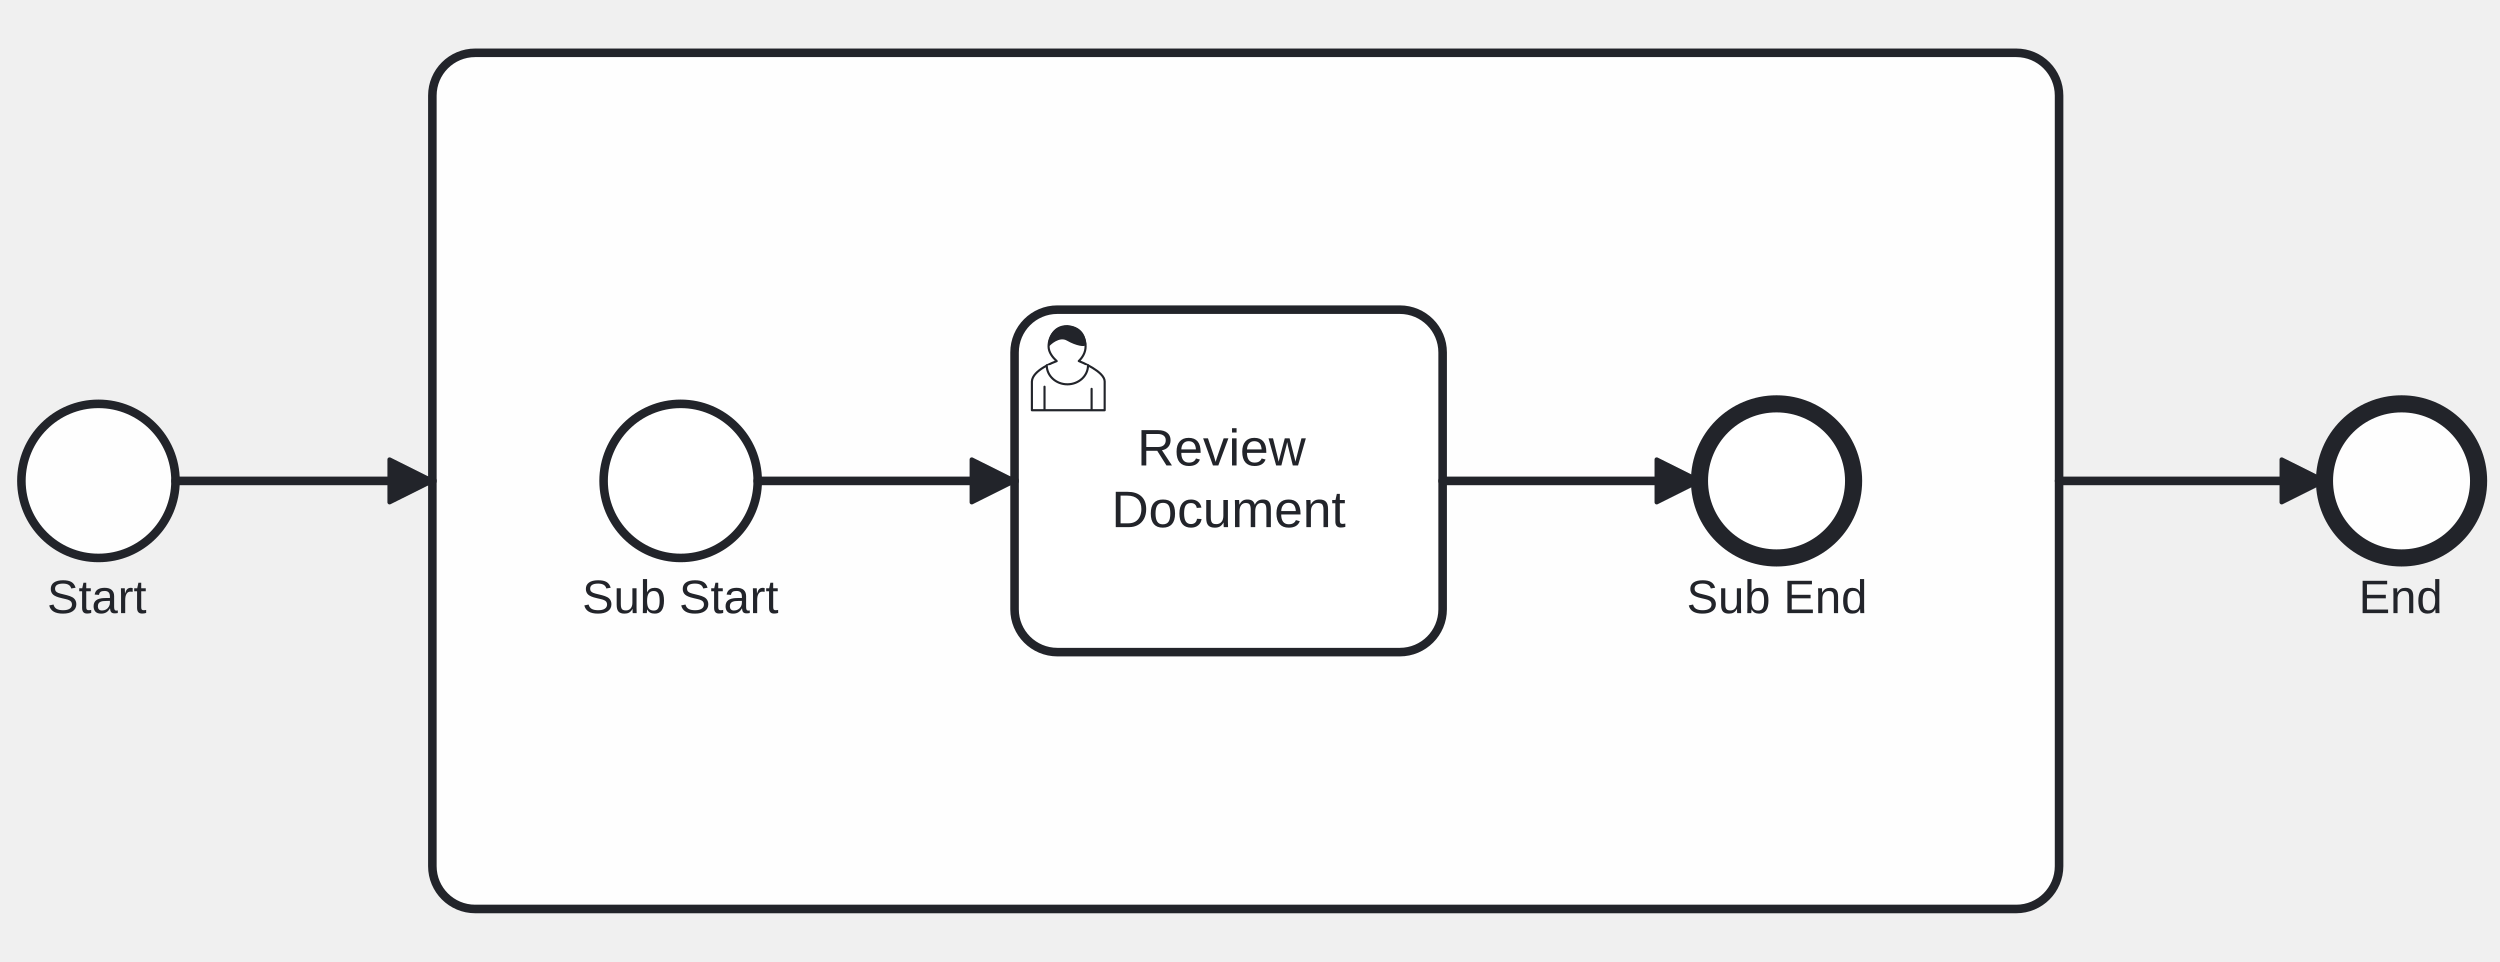
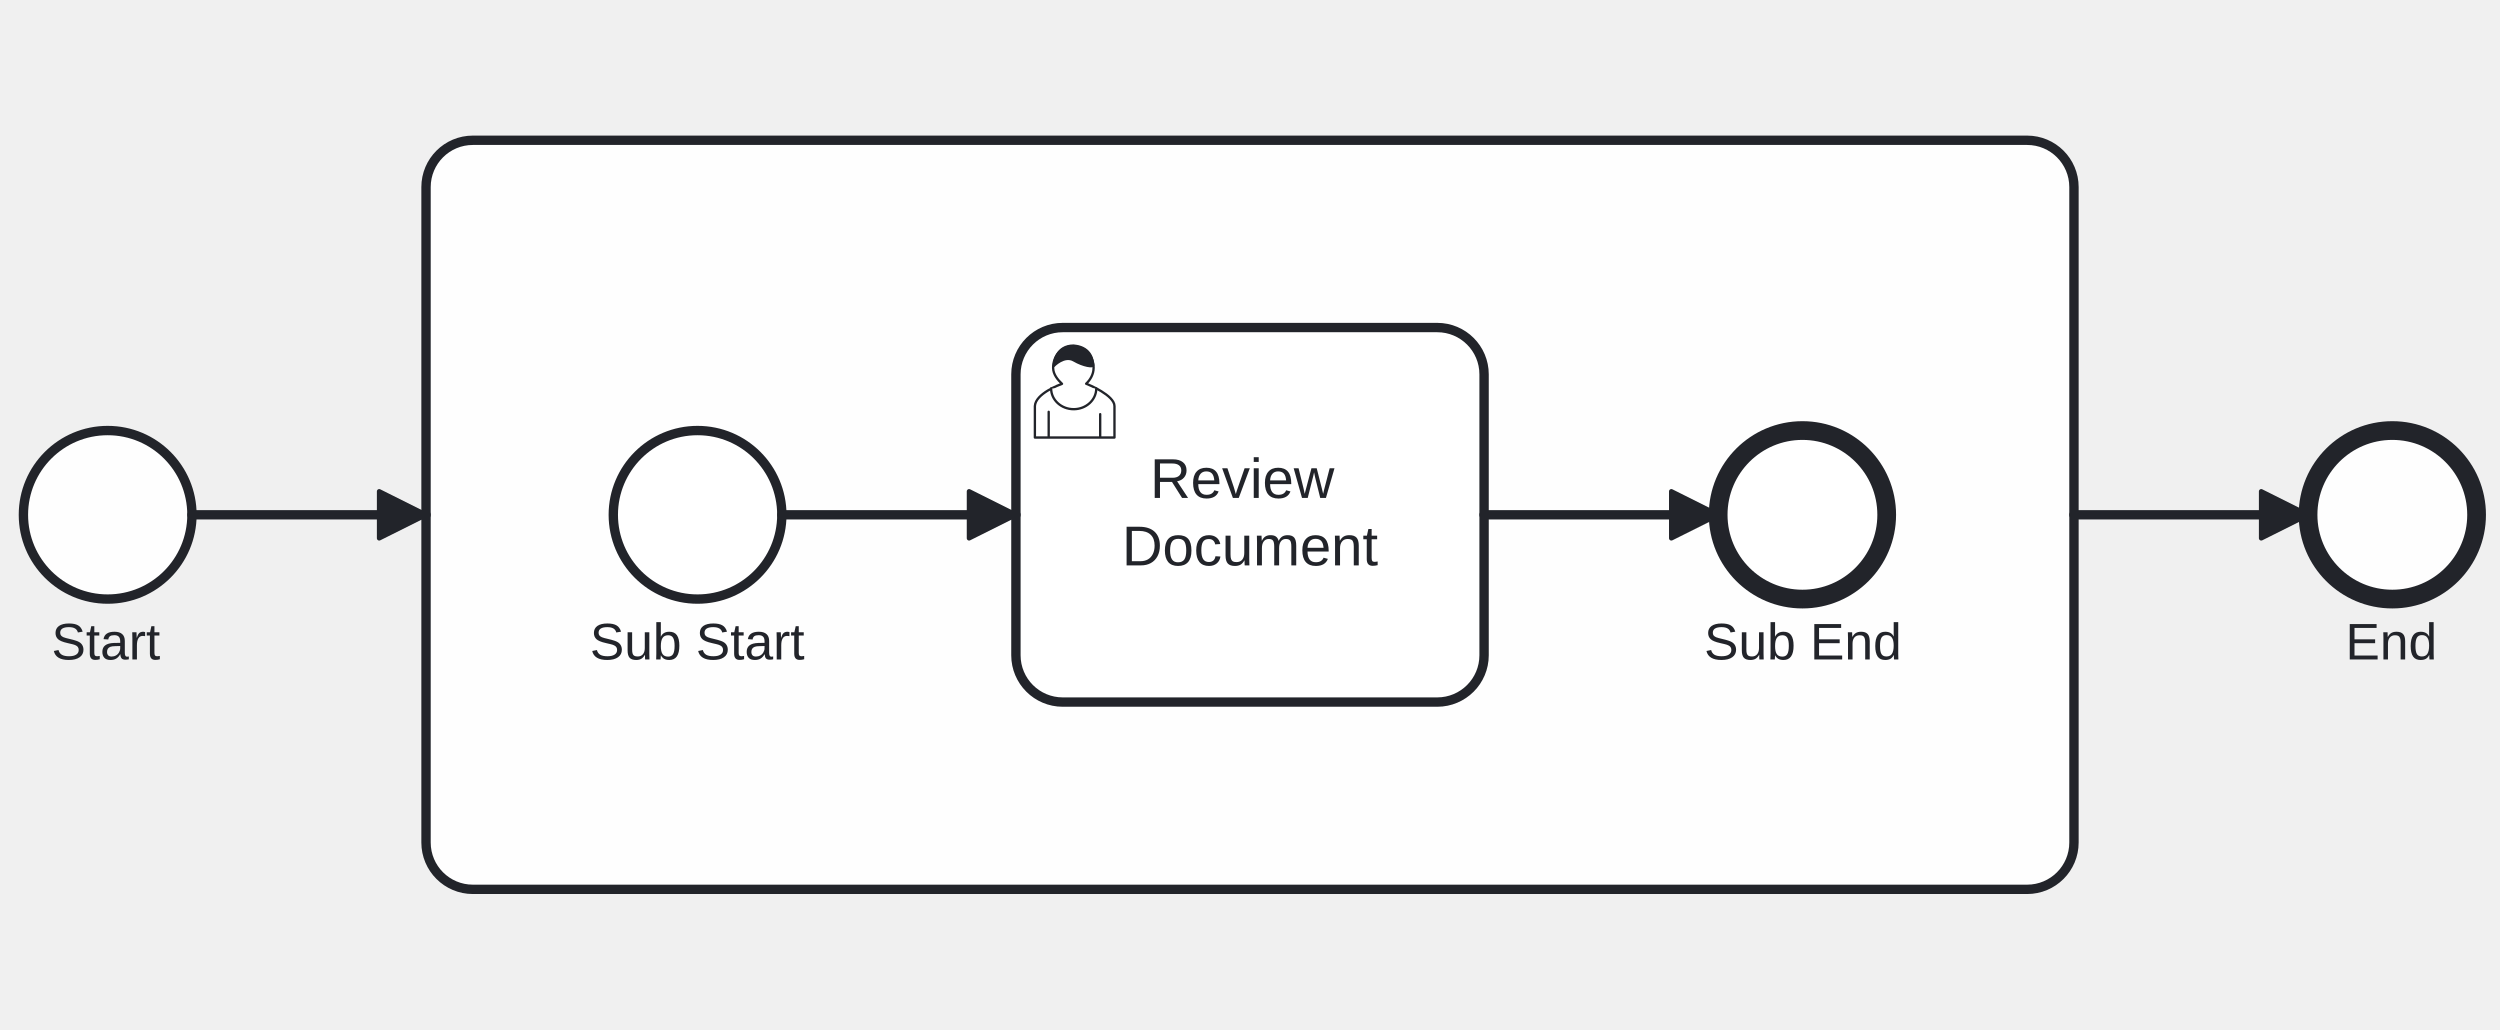
- <svg xmlns="http://www.w3.org/2000/svg" width="772" height="297" viewBox="187 87 584 210" version="1.1">
+ <svg xmlns="http://www.w3.org/2000/svg" width="692" height="285" viewBox="157 115 534 170" version="1.1">
  <g class="djs-group">
-     <g class="djs-element djs-shape" data-element-id="Event_00a3pyb" transform="translate(192, 174)" style="display: block;">
+     <g class="djs-element djs-shape" data-element-id="Event_00a3pyb" style="display: block;" transform="translate(162, 182)">
      <g class="djs-visual">
        <circle cx="18" cy="18" r="18" style="stroke-linecap: round; stroke-linejoin: round; stroke: hsl(225, 10%, 15%); stroke-width: 2px; fill: white; fill-opacity: 0.95;" />
      </g>
      <rect style="fill: none; stroke-opacity: 0; stroke: white; stroke-width: 15px;" class="djs-hit djs-hit-all" x="0" y="0" width="36" height="36" />
      <circle cx="18" cy="18" r="23" style="fill: none;" class="djs-outline" />
    </g>
  </g>
  <g class="djs-group">
-     <g class="djs-element djs-shape" data-element-id="Event_0pnzs42" style="display: block;" transform="translate(730, 174)">
+     <g class="djs-element djs-shape" data-element-id="Event_0pnzs42" style="display: block;" transform="translate(650, 182)">
      <g class="djs-visual">
        <circle cx="18" cy="18" r="18" style="stroke-linecap: round; stroke-linejoin: round; stroke: hsl(225, 10%, 15%); stroke-width: 4px; fill: white; fill-opacity: 0.95;" />
      </g>
      <rect style="fill: none; stroke-opacity: 0; stroke: white; stroke-width: 15px;" class="djs-hit djs-hit-all" x="0" y="0" width="36" height="36" />
      <circle cx="18" cy="18" r="24" style="fill: none;" class="djs-outline" />
    </g>
  </g>
  <g class="djs-group">
-     <g class="djs-element djs-shape" data-element-id="Activity_1cgwbmf" transform="translate(288, 92)" style="display: block;">
+     <g class="djs-element djs-shape" data-element-id="Activity_1cgwbmf" style="display: block;" transform="translate(248, 120)">
      <g class="djs-visual">
-         <rect x="0" y="0" width="380" height="200" rx="10" ry="10" style="stroke-linecap: round; stroke-linejoin: round; stroke: hsl(225, 10%, 15%); stroke-width: 2px; fill: white; fill-opacity: 0.95;" />
+         <rect x="0" y="0" width="352" height="160" rx="10" ry="10" style="stroke-linecap: round; stroke-linejoin: round; stroke: hsl(225, 10%, 15%); stroke-width: 2px; fill: white; fill-opacity: 0.95;" />
        <text style="font-family: Arial, sans-serif; font-size: 12px; font-weight: normal; fill: hsl(225, 10%, 15%);" lineHeight="1.2" class="djs-label">
-           <tspan x="190" y="17.8" />
+           <tspan x="176" y="17.8" />
        </text>
      </g>
-       <rect style="fill: none; stroke-opacity: 0; stroke: white; stroke-width: 15px;" class="djs-hit djs-hit-no-move" x="0" y="0" width="380" height="200" />
-       <rect style="fill: none; stroke-opacity: 0; stroke: white; stroke-width: 15px;" class="djs-hit djs-hit-click-stroke" x="0" y="0" width="380" height="200" />
-       <rect style="fill: none; stroke-opacity: 0; stroke: white; stroke-width: 15px;" class="djs-hit djs-hit-all" x="0" y="0" width="380" height="30" />
-       <rect x="-5" y="-5" rx="14" width="390" height="210" style="fill: none;" class="djs-outline" />
+       <rect x="-5" y="-5" rx="14" width="362" height="170" style="fill: none;" class="djs-outline" />
+       <rect style="fill: none; stroke-opacity: 0; stroke: white; stroke-width: 15px;" class="djs-hit djs-hit-no-move" x="0" y="0" width="352" height="160" />
+       <rect style="fill: none; stroke-opacity: 0; stroke: white; stroke-width: 15px;" class="djs-hit djs-hit-click-stroke" x="0" y="0" width="352" height="160" />
+       <rect style="fill: none; stroke-opacity: 0; stroke: white; stroke-width: 15px;" class="djs-hit djs-hit-all" x="0" y="0" width="352" height="30" />
    </g>
    <g class="djs-children">
      <g class="djs-group">
-         <g class="djs-element djs-shape" data-element-id="Event_0c0rtvp" transform="translate(328, 174)" style="display: block;">
+         <g class="djs-element djs-shape" data-element-id="Event_0c0rtvp" style="display: block;" transform="translate(288, 182)">
          <g class="djs-visual">
            <circle cx="18" cy="18" r="18" style="stroke-linecap: round; stroke-linejoin: round; stroke: hsl(225, 10%, 15%); stroke-width: 2px; fill: white; fill-opacity: 0.95;" />
          </g>
          <rect style="fill: none; stroke-opacity: 0; stroke: white; stroke-width: 15px;" class="djs-hit djs-hit-all" x="0" y="0" width="36" height="36" />
          <circle cx="18" cy="18" r="23" style="fill: none;" class="djs-outline" />
        </g>
      </g>
      <g class="djs-group">
-         <g class="djs-element djs-shape" data-element-id="Event_1w6m3i5" transform="translate(584, 174)" style="display: block;">
-           <g class="djs-visual">
-             <circle cx="18" cy="18" r="18" style="stroke-linecap: round; stroke-linejoin: round; stroke: hsl(225, 10%, 15%); stroke-width: 4px; fill: white; fill-opacity: 0.95;" />
-           </g>
-           <rect style="fill: none; stroke-opacity: 0; stroke: white; stroke-width: 15px;" class="djs-hit djs-hit-all" x="0" y="0" width="36" height="36" />
-           <circle cx="18" cy="18" r="24" style="fill: none;" class="djs-outline" />
-         </g>
-       </g>
-       <g class="djs-group">
-         <g class="djs-element djs-shape" data-element-id="Activity_19zstl3" transform="translate(424, 152)" style="display: block;">
+         <g class="djs-element djs-shape" data-element-id="Activity_19zstl3" style="display: block;" transform="translate(374, 160)">
          <g class="djs-visual">
            <rect x="0" y="0" width="100" height="80" rx="10" ry="10" style="stroke-linecap: round; stroke-linejoin: round; stroke: hsl(225, 10%, 15%); stroke-width: 2px; fill: white; fill-opacity: 0.95;" />
            <text style="font-family: Arial, sans-serif; font-size: 12px; font-weight: normal; fill: hsl(225, 10%, 15%);" lineHeight="1.2" class="djs-label">
              <tspan x="28.664" y="36.4">Review </tspan>
              <tspan x="22.658" y="50.8">Document</tspan>
            </text>
            <path style="fill: white; stroke-linecap: round; stroke-linejoin: round; stroke: hsl(225, 10%, 15%); stroke-width: 0.5px;" d="m 15,12 c 0.909,-0.845 1.594,-2.049 1.594,-3.385 0,-2.554 -1.805,-4.622 -4.357,-4.622 -2.552,0 -4.288,2.068 -4.288,4.622 0,1.348 0.974,2.562 1.896,3.405 -0.529,0.187 -5.669,2.097 -5.794,4.756 v 6.718 h 17 v -6.718 c 0,-2.298 -5.528,-4.595 -6.051,-4.776 zm -8,6 l 0,5.5 m 11,0 l 0,-5" />
            <path style="fill: white; stroke-linecap: round; stroke-linejoin: round; stroke: hsl(225, 10%, 15%); stroke-width: 0.5px;" d="m 15,12 m 2.162,1.009 c 0,2.447 -2.158,4.431 -4.821,4.431 -2.665,0 -4.822,-1.981 -4.822,-4.431 " />
            <path style="fill: hsl(225, 10%, 15%); stroke-linecap: round; stroke-linejoin: round; stroke: hsl(225, 10%, 15%); stroke-width: 0.5px;" d="m 15,12 m -6.9,-3.80 c 0,0 2.251,-2.358 4.274,-1.177 2.024,1.181 4.221,1.537 4.124,0.965 -0.098,-0.57 -0.117,-3.791 -4.191,-4.136 -3.575,0.001 -4.208,3.367 -4.207,4.348 z" />
          </g>
          <rect style="fill: none; stroke-opacity: 0; stroke: white; stroke-width: 15px;" class="djs-hit djs-hit-all" x="0" y="0" width="100" height="80" />
          <rect x="-5" y="-5" rx="14" width="110" height="90" style="fill: none;" class="djs-outline" />
        </g>
      </g>
      <g class="djs-group">
+         <g class="djs-element djs-shape" data-element-id="Event_1w6m3i5" style="display: block;" transform="translate(524, 182)">
+           <g class="djs-visual">
+             <circle cx="18" cy="18" r="18" style="stroke-linecap: round; stroke-linejoin: round; stroke: hsl(225, 10%, 15%); stroke-width: 4px; fill: white; fill-opacity: 0.95;" />
+           </g>
+           <rect style="fill: none; stroke-opacity: 0; stroke: white; stroke-width: 15px;" class="djs-hit djs-hit-all" x="0" y="0" width="36" height="36" />
+           <circle cx="18" cy="18" r="24" style="fill: none;" class="djs-outline" />
+         </g>
+       </g>
+       <g class="djs-group">
        <g class="djs-element djs-connection" data-element-id="Flow_15oeebl" style="display: block;">
          <g class="djs-visual">
            <defs>
              <marker id="marker-seq-0" viewBox="0 0 20 20" refX="11" refY="10" markerWidth="10" markerHeight="10" orient="auto">
                <path d="M 1 5 L 11 10 L 1 15 Z" style="stroke-linecap: round; stroke-linejoin: round; stroke: hsl(225, 10%, 15%); stroke-width: 1px; fill: hsl(225, 10%, 15%);" />
              </marker>
            </defs>
-             <path style="fill: none; stroke-linecap: round; stroke-linejoin: round; stroke: hsl(225, 10%, 15%); stroke-width: 2px; marker-end: url(#marker-seq-0);" data-corner-radius="5" d="M364,192L424,192" />
+             <path style="fill: none; stroke-linecap: round; stroke-linejoin: round; stroke: hsl(225, 10%, 15%); stroke-width: 2px; marker-end: url(#marker-seq-0);" data-corner-radius="5" d="M324,200L374,200" />
          </g>
-           <path d="M364,192L424,192" style="fill: none; stroke-opacity: 0; stroke: white; stroke-width: 15px;" class="djs-hit djs-hit-stroke" />
-           <rect x="359" y="187" rx="4" width="70" height="10" style="fill: none;" class="djs-outline" />
+           <path d="M324,200L374,200" style="fill: none; stroke-opacity: 0; stroke: white; stroke-width: 15px;" class="djs-hit djs-hit-stroke" />
+           <rect x="319" y="195" rx="4" width="60" height="10" style="fill: none;" class="djs-outline" />
        </g>
      </g>
      <g class="djs-group">
        <g class="djs-element djs-connection" data-element-id="Flow_0nvusvs" style="display: block;">
          <g class="djs-visual">
            <defs>
              <marker id="marker-seq-1" viewBox="0 0 20 20" refX="11" refY="10" markerWidth="10" markerHeight="10" orient="auto">
                <path d="M 1 5 L 11 10 L 1 15 Z" style="stroke-linecap: round; stroke-linejoin: round; stroke: hsl(225, 10%, 15%); stroke-width: 1px; fill: hsl(225, 10%, 15%);" />
              </marker>
            </defs>
-             <path style="fill: none; stroke-linecap: round; stroke-linejoin: round; stroke: hsl(225, 10%, 15%); stroke-width: 2px; marker-end: url(#marker-seq-1);" data-corner-radius="5" d="M524,192L584,192" />
+             <path style="fill: none; stroke-linecap: round; stroke-linejoin: round; stroke: hsl(225, 10%, 15%); stroke-width: 2px; marker-end: url(#marker-seq-1);" data-corner-radius="5" d="M474,200L524,200" />
          </g>
-           <path d="M524,192L584,192" style="fill: none; stroke-opacity: 0; stroke: white; stroke-width: 15px;" class="djs-hit djs-hit-stroke" />
-           <rect x="519" y="187" rx="4" width="70" height="10" style="fill: none;" class="djs-outline" />
+           <path d="M474,200L524,200" style="fill: none; stroke-opacity: 0; stroke: white; stroke-width: 15px;" class="djs-hit djs-hit-stroke" />
+           <rect x="469" y="195" rx="4" width="60" height="10" style="fill: none;" class="djs-outline" />
        </g>
      </g>
    </g>
  </g>
  <g class="djs-group">
    <g class="djs-element djs-connection" data-element-id="Flow_13y4b6x" style="display: block;">
      <g class="djs-visual">
        <defs>
          <marker id="marker-seq-2" viewBox="0 0 20 20" refX="11" refY="10" markerWidth="10" markerHeight="10" orient="auto">
            <path d="M 1 5 L 11 10 L 1 15 Z" style="stroke-linecap: round; stroke-linejoin: round; stroke: hsl(225, 10%, 15%); stroke-width: 1px; fill: hsl(225, 10%, 15%);" />
          </marker>
        </defs>
-         <path style="fill: none; stroke-linecap: round; stroke-linejoin: round; stroke: hsl(225, 10%, 15%); stroke-width: 2px; marker-end: url(#marker-seq-2);" data-corner-radius="5" d="M228,192L288,192" />
+         <path style="fill: none; stroke-linecap: round; stroke-linejoin: round; stroke: hsl(225, 10%, 15%); stroke-width: 2px; marker-end: url(#marker-seq-2);" data-corner-radius="5" d="M198,200L248,200" />
      </g>
-       <path d="M228,192L288,192" style="fill: none; stroke-opacity: 0; stroke: white; stroke-width: 15px;" class="djs-hit djs-hit-stroke" />
-       <rect x="223" y="187" rx="4" width="70" height="10" style="fill: none;" class="djs-outline" />
+       <path d="M198,200L248,200" style="fill: none; stroke-opacity: 0; stroke: white; stroke-width: 15px;" class="djs-hit djs-hit-stroke" />
+       <rect x="193" y="195" rx="4" width="60" height="10" style="fill: none;" class="djs-outline" />
    </g>
  </g>
  <g class="djs-group">
    <g class="djs-element djs-connection" data-element-id="Flow_1uop96w" style="display: block;">
      <g class="djs-visual">
        <defs>
          <marker id="marker-seq-3" viewBox="0 0 20 20" refX="11" refY="10" markerWidth="10" markerHeight="10" orient="auto">
            <path d="M 1 5 L 11 10 L 1 15 Z" style="stroke-linecap: round; stroke-linejoin: round; stroke: hsl(225, 10%, 15%); stroke-width: 1px; fill: hsl(225, 10%, 15%);" />
          </marker>
        </defs>
-         <path style="fill: none; stroke-linecap: round; stroke-linejoin: round; stroke: hsl(225, 10%, 15%); stroke-width: 2px; marker-end: url(#marker-seq-3);" data-corner-radius="5" d="M668,192L730,192" />
+         <path style="fill: none; stroke-linecap: round; stroke-linejoin: round; stroke: hsl(225, 10%, 15%); stroke-width: 2px; marker-end: url(#marker-seq-3);" data-corner-radius="5" d="M600,200L650,200" />
      </g>
-       <path d="M668,192L730,192" style="fill: none; stroke-opacity: 0; stroke: white; stroke-width: 15px;" class="djs-hit djs-hit-stroke" />
-       <rect x="663" y="187" rx="4" width="72" height="10" style="fill: none;" class="djs-outline" />
+       <path d="M600,200L650,200" style="fill: none; stroke-opacity: 0; stroke: white; stroke-width: 15px;" class="djs-hit djs-hit-stroke" />
+       <rect x="595" y="195" rx="4" width="60" height="10" style="fill: none;" class="djs-outline" />
    </g>
  </g>
  <g class="djs-group">
-     <g class="djs-element djs-shape" data-element-id="Event_00a3pyb_label" style="display: block;" transform="translate(198, 213)">
+     <g class="djs-element djs-shape" data-element-id="Event_00a3pyb_label" style="display: block;" transform="translate(168, 221)">
      <g class="djs-visual">
        <text style="font-family: Arial, sans-serif; font-size: 11px; font-weight: normal; fill: hsl(225, 10%, 15%);" lineHeight="1.2" class="djs-label">
          <tspan x="0" y="9.9">Start</tspan>
        </text>
      </g>
      <rect style="fill: none; stroke-opacity: 0; stroke: white; stroke-width: 15px;" class="djs-hit djs-hit-all" x="0" y="0" width="24" height="14" />
      <rect x="-5" y="-5" rx="4" width="34" height="24" style="fill: none;" class="djs-outline" />
    </g>
  </g>
  <g class="djs-group">
-     <g class="djs-element djs-shape" data-element-id="Event_0c0rtvp_label" style="display: block;" transform="translate(323, 213)">
+     <g class="djs-element djs-shape" data-element-id="Event_0c0rtvp_label" style="display: block;" transform="translate(283, 221)">
      <g class="djs-visual">
        <text style="font-family: Arial, sans-serif; font-size: 11px; font-weight: normal; fill: hsl(225, 10%, 15%);" lineHeight="1.2" class="djs-label">
          <tspan x="0" y="9.9">Sub Start</tspan>
        </text>
      </g>
      <rect style="fill: none; stroke-opacity: 0; stroke: white; stroke-width: 15px;" class="djs-hit djs-hit-all" x="0" y="0" width="46" height="14" />
      <rect x="-5" y="-5" rx="4" width="56" height="24" style="fill: none;" class="djs-outline" />
    </g>
  </g>
  <g class="djs-group">
-     <g class="djs-element djs-shape" data-element-id="Event_1w6m3i5_label" style="display: block;" transform="translate(581, 213)">
+     <g class="djs-element djs-shape" data-element-id="Event_1w6m3i5_label" style="display: block;" transform="translate(521, 221)">
      <g class="djs-visual">
        <text style="font-family: Arial, sans-serif; font-size: 11px; font-weight: normal; fill: hsl(225, 10%, 15%);" lineHeight="1.2" class="djs-label">
          <tspan x="0" y="9.9">Sub End</tspan>
        </text>
      </g>
      <rect style="fill: none; stroke-opacity: 0; stroke: white; stroke-width: 15px;" class="djs-hit djs-hit-all" x="0" y="0" width="43" height="14" />
      <rect x="-5" y="-5" rx="4" width="53" height="24" style="fill: none;" class="djs-outline" />
    </g>
  </g>
  <g class="djs-group">
-     <g class="djs-element djs-shape" data-element-id="Event_0pnzs42_label" style="display: block;" transform="translate(738, 213)">
+     <g class="djs-element djs-shape" data-element-id="Event_0pnzs42_label" style="display: block;" transform="translate(658, 221)">
      <g class="djs-visual">
        <text style="font-family: Arial, sans-serif; font-size: 11px; font-weight: normal; fill: hsl(225, 10%, 15%);" lineHeight="1.2" class="djs-label">
          <tspan x="0" y="9.9">End</tspan>
        </text>
      </g>
      <rect style="fill: none; stroke-opacity: 0; stroke: white; stroke-width: 15px;" class="djs-hit djs-hit-all" x="0" y="0" width="20" height="14" />
      <rect x="-5" y="-5" rx="4" width="30" height="24" style="fill: none;" class="djs-outline" />
    </g>
  </g>
</svg>
